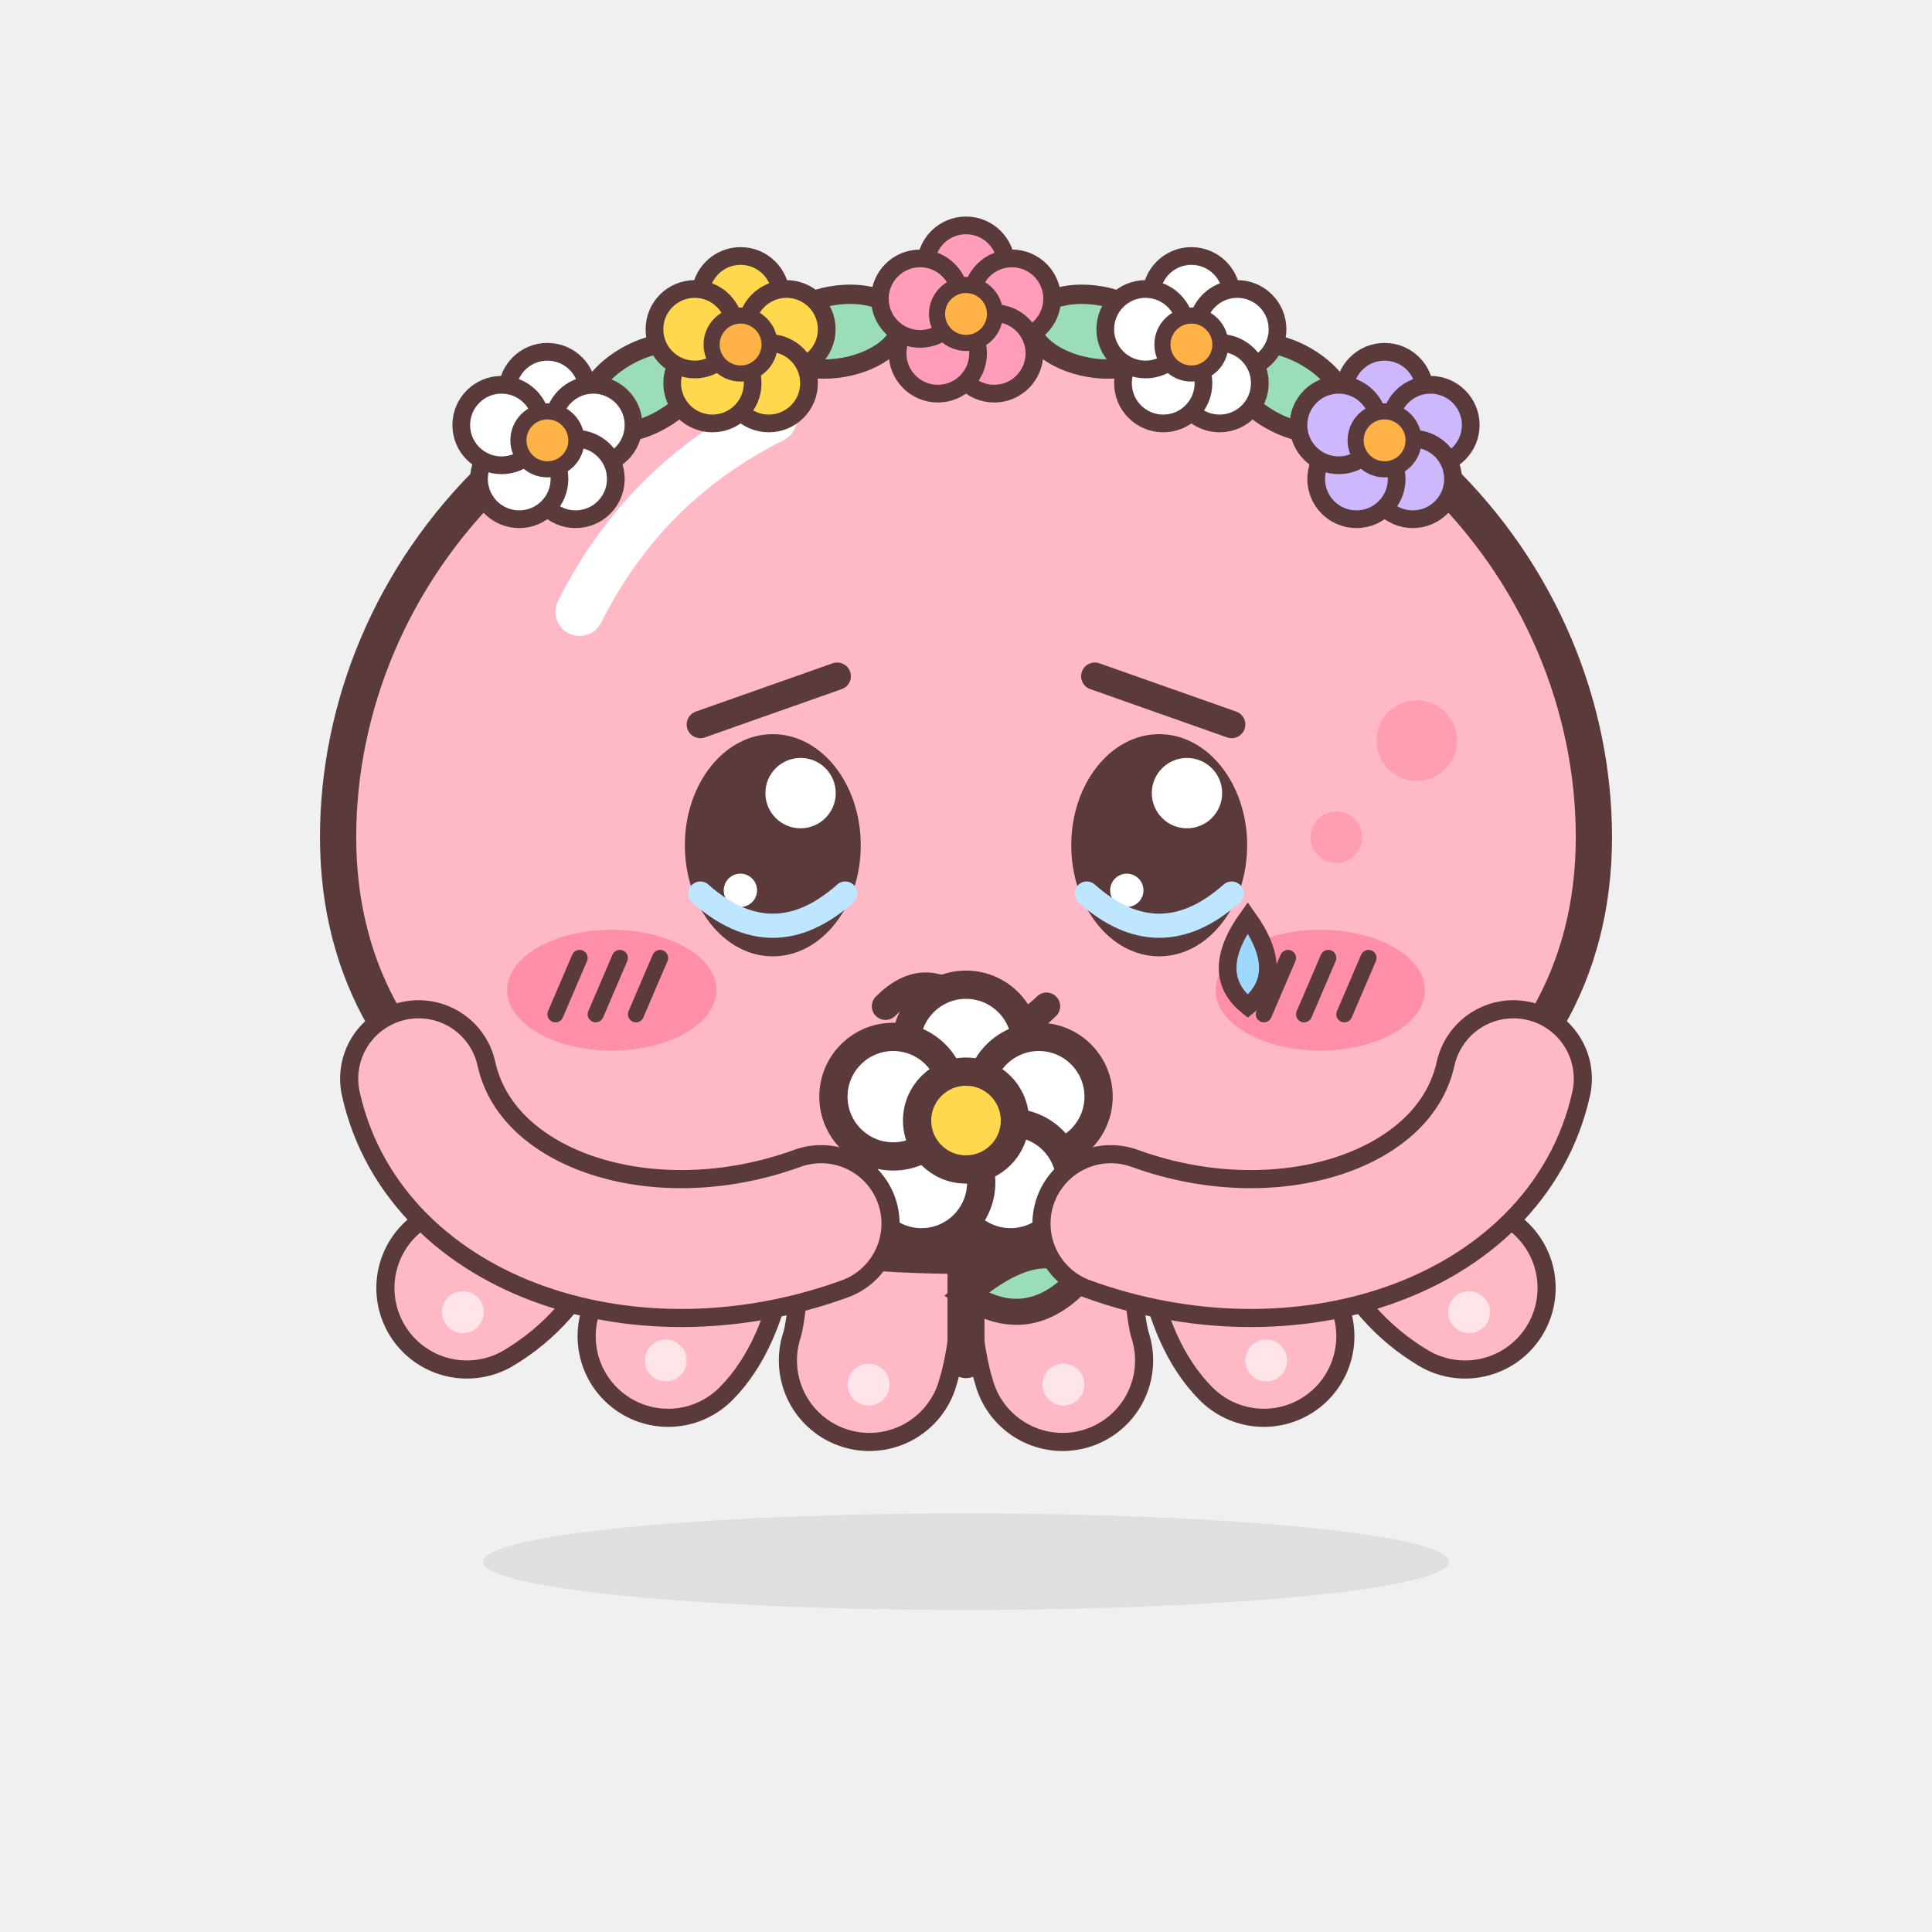
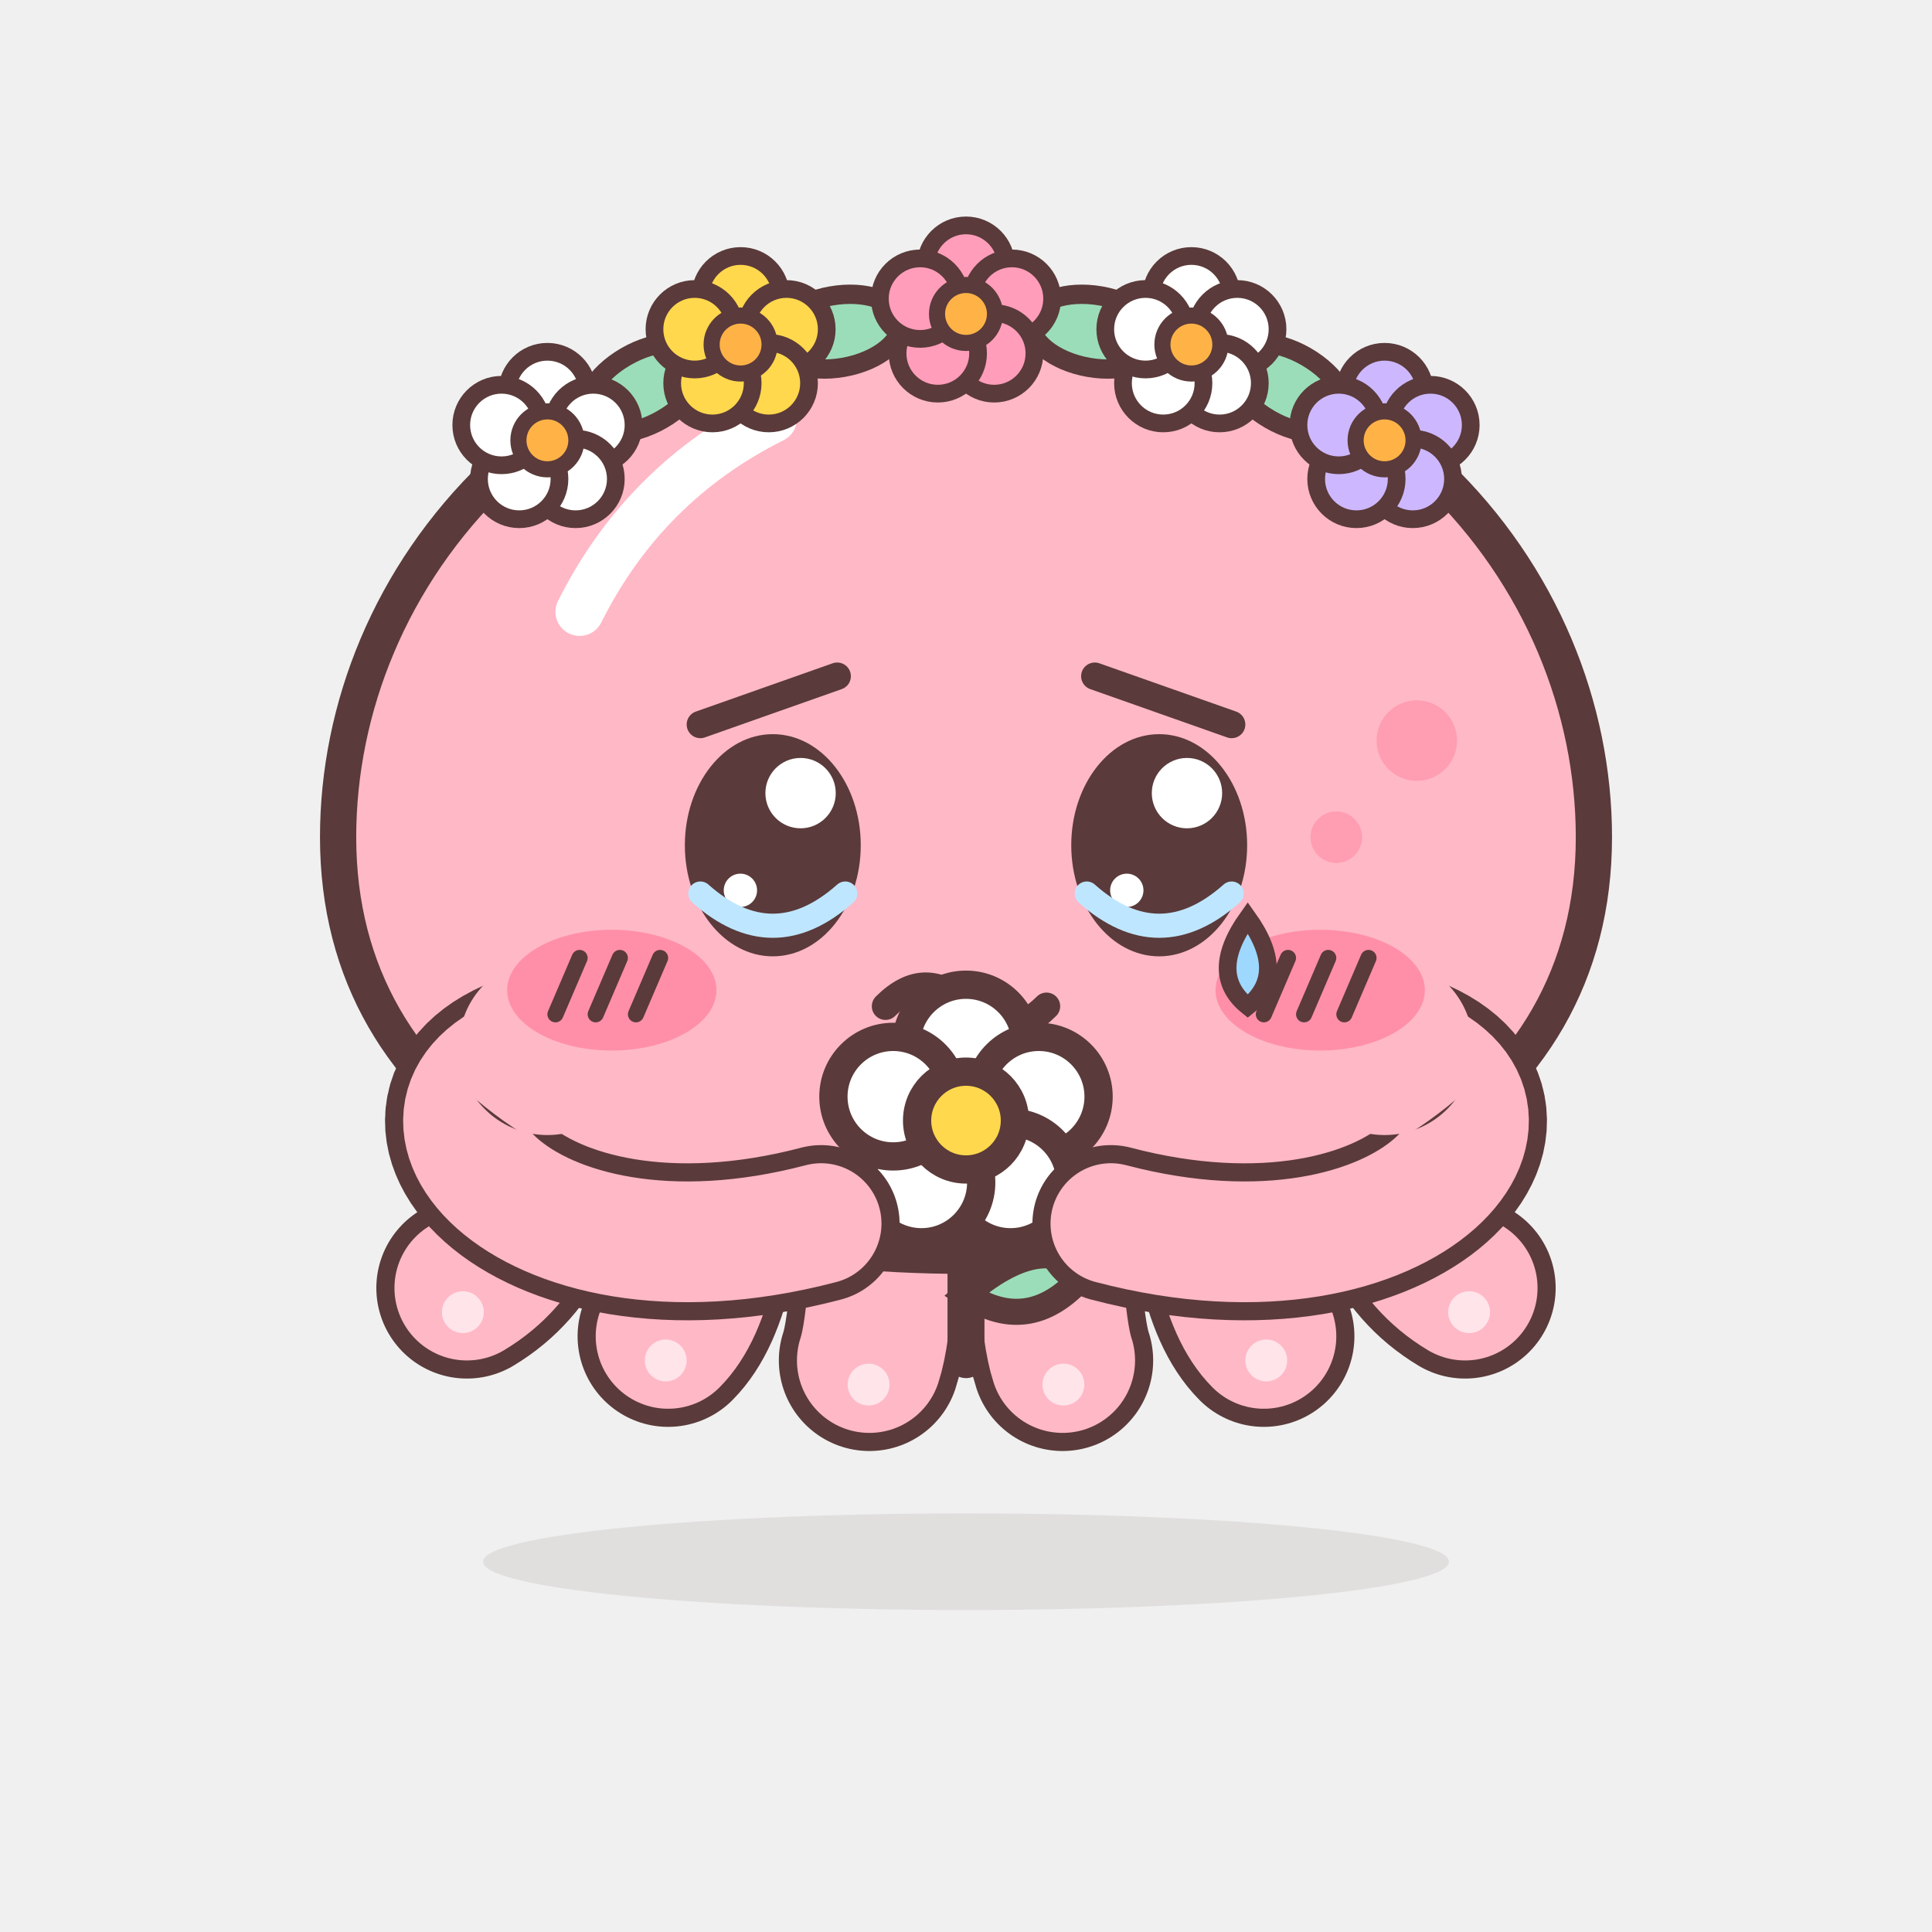
<svg xmlns="http://www.w3.org/2000/svg" viewBox="0 0 240 240" width="240" height="240">
  <ellipse cx="120" cy="194" rx="60" ry="6" fill="#5A3A3A" opacity="0.10" />
  <g fill="none" stroke-linecap="round" stroke-linejoin="round">
    <g stroke="#5A3A3A" stroke-width="22.5">
      <path d="M68 138 Q 68 154, 58 160" />
      <path d="M89 138 Q 89 160, 83 166" />
      <path d="M110 138 Q 110 163, 108 169" />
      <path d="M130 138 Q 130 163, 132 169" />
      <path d="M151 138 Q 151 160, 157 166" />
      <path d="M172 138 Q 172 154, 182 160" />
    </g>
    <g stroke="#FFB8C6" stroke-width="18">
      <path d="M68 138 Q 68 154, 58 160" />
      <path d="M89 138 Q 89 160, 83 166" />
      <path d="M110 138 Q 110 163, 108 169" />
      <path d="M130 138 Q 130 163, 132 169" />
      <path d="M151 138 Q 151 160, 157 166" />
      <path d="M172 138 Q 172 154, 182 160" />
    </g>
  </g>
  <g fill="none" stroke-linecap="round" stroke-linejoin="round">
    <g stroke="#5A3A3A" stroke-width="19.5" />
    <g stroke="#FFB8C6" stroke-width="15" />
  </g>
  <g fill="#FFE4EA">
    <circle cx="57.5" cy="163" r="2.6" />
    <circle cx="82.7" cy="169" r="2.6" />
    <circle cx="107.9" cy="172" r="2.6" />
    <circle cx="132.1" cy="172" r="2.6" />
    <circle cx="157.3" cy="169" r="2.6" />
    <circle cx="182.5" cy="163" r="2.6" />
  </g>
  <path d="M120 38 C 172 38, 198 72, 198 104 C 198 138, 166 156, 120 156 C 74 156, 42 138, 42 104 C 42 72, 68 38, 120 38 Z" fill="#FFB8C6" stroke="#5A3A3A" stroke-width="4.5" />
  <g fill="#FF9DB2">
    <circle cx="176" cy="92" r="5" />
    <circle cx="166" cy="104" r="3.2" />
  </g>
  <path d="M72 76 Q 80 60, 96 52" fill="none" stroke="#FFFFFF" stroke-width="6" stroke-linecap="round" />
  <ellipse cx="80" cy="48.2" rx="8" ry="4.5" transform="rotate(-30 80 48.2)" fill="#9BDDB8" stroke="#5A3A3A" stroke-width="2.4" />
  <ellipse cx="104" cy="41.2" rx="8" ry="4.5" transform="rotate(-10 104 41.2)" fill="#9BDDB8" stroke="#5A3A3A" stroke-width="2.4" />
  <ellipse cx="136" cy="41.2" rx="8" ry="4.5" transform="rotate(10 136 41.2)" fill="#9BDDB8" stroke="#5A3A3A" stroke-width="2.4" />
  <ellipse cx="160" cy="48.2" rx="8" ry="4.5" transform="rotate(30 160 48.2)" fill="#9BDDB8" stroke="#5A3A3A" stroke-width="2.4" />
  <circle cx="68.0" cy="48.7" r="5" fill="#FFFFFF" stroke="#5A3A3A" stroke-width="2.2" />
  <circle cx="73.7" cy="52.8" r="5" fill="#FFFFFF" stroke="#5A3A3A" stroke-width="2.2" />
  <circle cx="71.5" cy="59.5" r="5" fill="#FFFFFF" stroke="#5A3A3A" stroke-width="2.2" />
  <circle cx="64.5" cy="59.5" r="5" fill="#FFFFFF" stroke="#5A3A3A" stroke-width="2.2" />
  <circle cx="62.3" cy="52.8" r="5" fill="#FFFFFF" stroke="#5A3A3A" stroke-width="2.2" />
  <circle cx="68" cy="54.7" r="3.6" fill="#FFB347" stroke="#5A3A3A" stroke-width="2" />
  <circle cx="92.0" cy="36.8" r="5" fill="#FFD84D" stroke="#5A3A3A" stroke-width="2.2" />
  <circle cx="97.7" cy="40.9" r="5" fill="#FFD84D" stroke="#5A3A3A" stroke-width="2.2" />
  <circle cx="95.5" cy="47.6" r="5" fill="#FFD84D" stroke="#5A3A3A" stroke-width="2.2" />
  <circle cx="88.5" cy="47.6" r="5" fill="#FFD84D" stroke="#5A3A3A" stroke-width="2.2" />
  <circle cx="86.3" cy="40.9" r="5" fill="#FFD84D" stroke="#5A3A3A" stroke-width="2.2" />
  <circle cx="92" cy="42.8" r="3.6" fill="#FFB347" stroke="#5A3A3A" stroke-width="2" />
  <circle cx="120.0" cy="33.0" r="5" fill="#FF9DBA" stroke="#5A3A3A" stroke-width="2.2" />
  <circle cx="125.7" cy="37.1" r="5" fill="#FF9DBA" stroke="#5A3A3A" stroke-width="2.2" />
  <circle cx="123.5" cy="43.9" r="5" fill="#FF9DBA" stroke="#5A3A3A" stroke-width="2.2" />
  <circle cx="116.5" cy="43.9" r="5" fill="#FF9DBA" stroke="#5A3A3A" stroke-width="2.2" />
  <circle cx="114.3" cy="37.1" r="5" fill="#FF9DBA" stroke="#5A3A3A" stroke-width="2.2" />
  <circle cx="120" cy="39.0" r="3.6" fill="#FFB347" stroke="#5A3A3A" stroke-width="2" />
  <circle cx="148.0" cy="36.8" r="5" fill="#FFFFFF" stroke="#5A3A3A" stroke-width="2.2" />
  <circle cx="153.7" cy="40.9" r="5" fill="#FFFFFF" stroke="#5A3A3A" stroke-width="2.2" />
  <circle cx="151.5" cy="47.6" r="5" fill="#FFFFFF" stroke="#5A3A3A" stroke-width="2.2" />
  <circle cx="144.5" cy="47.6" r="5" fill="#FFFFFF" stroke="#5A3A3A" stroke-width="2.2" />
  <circle cx="142.3" cy="40.9" r="5" fill="#FFFFFF" stroke="#5A3A3A" stroke-width="2.2" />
  <circle cx="148" cy="42.8" r="3.6" fill="#FFB347" stroke="#5A3A3A" stroke-width="2" />
  <circle cx="172.0" cy="48.7" r="5" fill="#CDB8FF" stroke="#5A3A3A" stroke-width="2.2" />
  <circle cx="177.7" cy="52.8" r="5" fill="#CDB8FF" stroke="#5A3A3A" stroke-width="2.2" />
  <circle cx="175.5" cy="59.5" r="5" fill="#CDB8FF" stroke="#5A3A3A" stroke-width="2.2" />
  <circle cx="168.5" cy="59.5" r="5" fill="#CDB8FF" stroke="#5A3A3A" stroke-width="2.2" />
  <circle cx="166.3" cy="52.8" r="5" fill="#CDB8FF" stroke="#5A3A3A" stroke-width="2.2" />
  <circle cx="172" cy="54.7" r="3.6" fill="#FFB347" stroke="#5A3A3A" stroke-width="2" />
  <ellipse cx="76" cy="123" rx="13" ry="7.5" fill="#FF8FA8" />
  <ellipse cx="164" cy="123" rx="13" ry="7.5" fill="#FF8FA8" />
  <path d="M72 119 l -3 7" fill="none" stroke="#5A3A3A" stroke-width="2" stroke-linecap="round" stroke-linejoin="round" />
  <path d="M77 119 l -3 7" fill="none" stroke="#5A3A3A" stroke-width="2" stroke-linecap="round" stroke-linejoin="round" />
  <path d="M82 119 l -3 7" fill="none" stroke="#5A3A3A" stroke-width="2" stroke-linecap="round" stroke-linejoin="round" />
  <path d="M160 119 l -3 7" fill="none" stroke="#5A3A3A" stroke-width="2" stroke-linecap="round" stroke-linejoin="round" />
  <path d="M165 119 l -3 7" fill="none" stroke="#5A3A3A" stroke-width="2" stroke-linecap="round" stroke-linejoin="round" />
  <path d="M170 119 l -3 7" fill="none" stroke="#5A3A3A" stroke-width="2" stroke-linecap="round" stroke-linejoin="round" />
  <path d="M87 90 L 104 84" fill="none" stroke="#5A3A3A" stroke-width="3.4" stroke-linecap="round" stroke-linejoin="round" />
  <path d="M153 90 L 136 84" fill="none" stroke="#5A3A3A" stroke-width="3.4" stroke-linecap="round" stroke-linejoin="round" />
  <ellipse cx="96" cy="105" rx="10.925" ry="13.8" fill="#5A3A3A" />
  <circle cx="99.45" cy="98.525" r="4.37" fill="#FFFFFF" />
  <circle cx="91.975" cy="110.6" r="2.07" fill="#FFFFFF" />
  <path d="M87 111 Q 96 119, 105 111" stroke="#BFE6FF" stroke-width="3" fill="none" stroke-linecap="round" />
  <ellipse cx="144" cy="105" rx="10.925" ry="13.8" fill="#5A3A3A" />
  <circle cx="147.45" cy="98.525" r="4.37" fill="#FFFFFF" />
  <circle cx="139.975" cy="110.6" r="2.07" fill="#FFFFFF" />
  <path d="M135 111 Q 144 119, 153 111" stroke="#BFE6FF" stroke-width="3" fill="none" stroke-linecap="round" />
  <path d="M155 114 q 5 7 0 11 q -5 -4 0 -11 z" fill="#9FD8FF" stroke="#5A3A3A" stroke-width="2.2" />
  <path d="M110 125 Q 115 120, 120 125 Q 125 130, 130 125" fill="none" stroke="#5A3A3A" stroke-width="3.4" stroke-linecap="round" stroke-linejoin="round" />
  <g transform="translate(120 150) scale(1.35) translate(-120 -150)">
    <path d="M120 148 L 120 164" fill="none" stroke="#5A3A3A" stroke-width="3.4" stroke-linecap="round" stroke-linejoin="round" />
    <path d="M120 158 q 7 -6 11 -2 q -5 6 -11 2 z" fill="#9BDDB8" stroke="#5A3A3A" stroke-width="2.4" />
    <circle cx="120.0" cy="135.0" r="5.5" fill="#FFFFFF" stroke="#5A3A3A" stroke-width="2.6" />
    <circle cx="126.7" cy="139.8" r="5.5" fill="#FFFFFF" stroke="#5A3A3A" stroke-width="2.6" />
    <circle cx="124.1" cy="147.7" r="5.5" fill="#FFFFFF" stroke="#5A3A3A" stroke-width="2.6" />
    <circle cx="115.9" cy="147.7" r="5.5" fill="#FFFFFF" stroke="#5A3A3A" stroke-width="2.6" />
    <circle cx="113.3" cy="139.8" r="5.5" fill="#FFFFFF" stroke="#5A3A3A" stroke-width="2.6" />
    <circle cx="120" cy="142" r="4.5" fill="#FFD84D" stroke="#5A3A3A" stroke-width="2.6" />
  </g>
-   <g fill="none" stroke-linecap="round" stroke-linejoin="round">
-     <g stroke="#5A3A3A" stroke-width="19.5">
-       <path d="M52 134 C 56 152, 80 160, 102 152" />
-       <path d="M188 134 C 184 152, 160 160, 138 152" />
-     </g>
-     <g stroke="#FFB8C6" stroke-width="15">
-       <path d="M52 134 C 56 152, 80 160, 102 152" />
-       <path d="M188 134 C 184 152, 160 160, 138 152" />
+   <mask id="INFP-arms" maskUnits="userSpaceOnUse" x="0" y="0" width="240" height="240">
+     <rect width="240" height="240" fill="#fff" />
+     <circle cx="68.0" cy="130.0" r="11" fill="#000" />
+     <circle cx="172.0" cy="130.0" r="11" fill="#000" />
+   </mask>
+   <g mask="url(#INFP-arms)">
+     <g fill="none" stroke-linecap="round" stroke-linejoin="round">
+       <g stroke="#5A3A3A" stroke-width="19.5">
+         <path d="M68 130 C 44 136, 64 162, 102 152" />
+         <path d="M172 130 C 196 136, 176 162, 138 152" />
+       </g>
+       <g stroke="#FFB8C6" stroke-width="15">
+         <path d="M68 130 C 44 136, 64 162, 102 152" />
+         <path d="M172 130 C 196 136, 176 162, 138 152" />
+       </g>
    </g>
  </g>
</svg>
